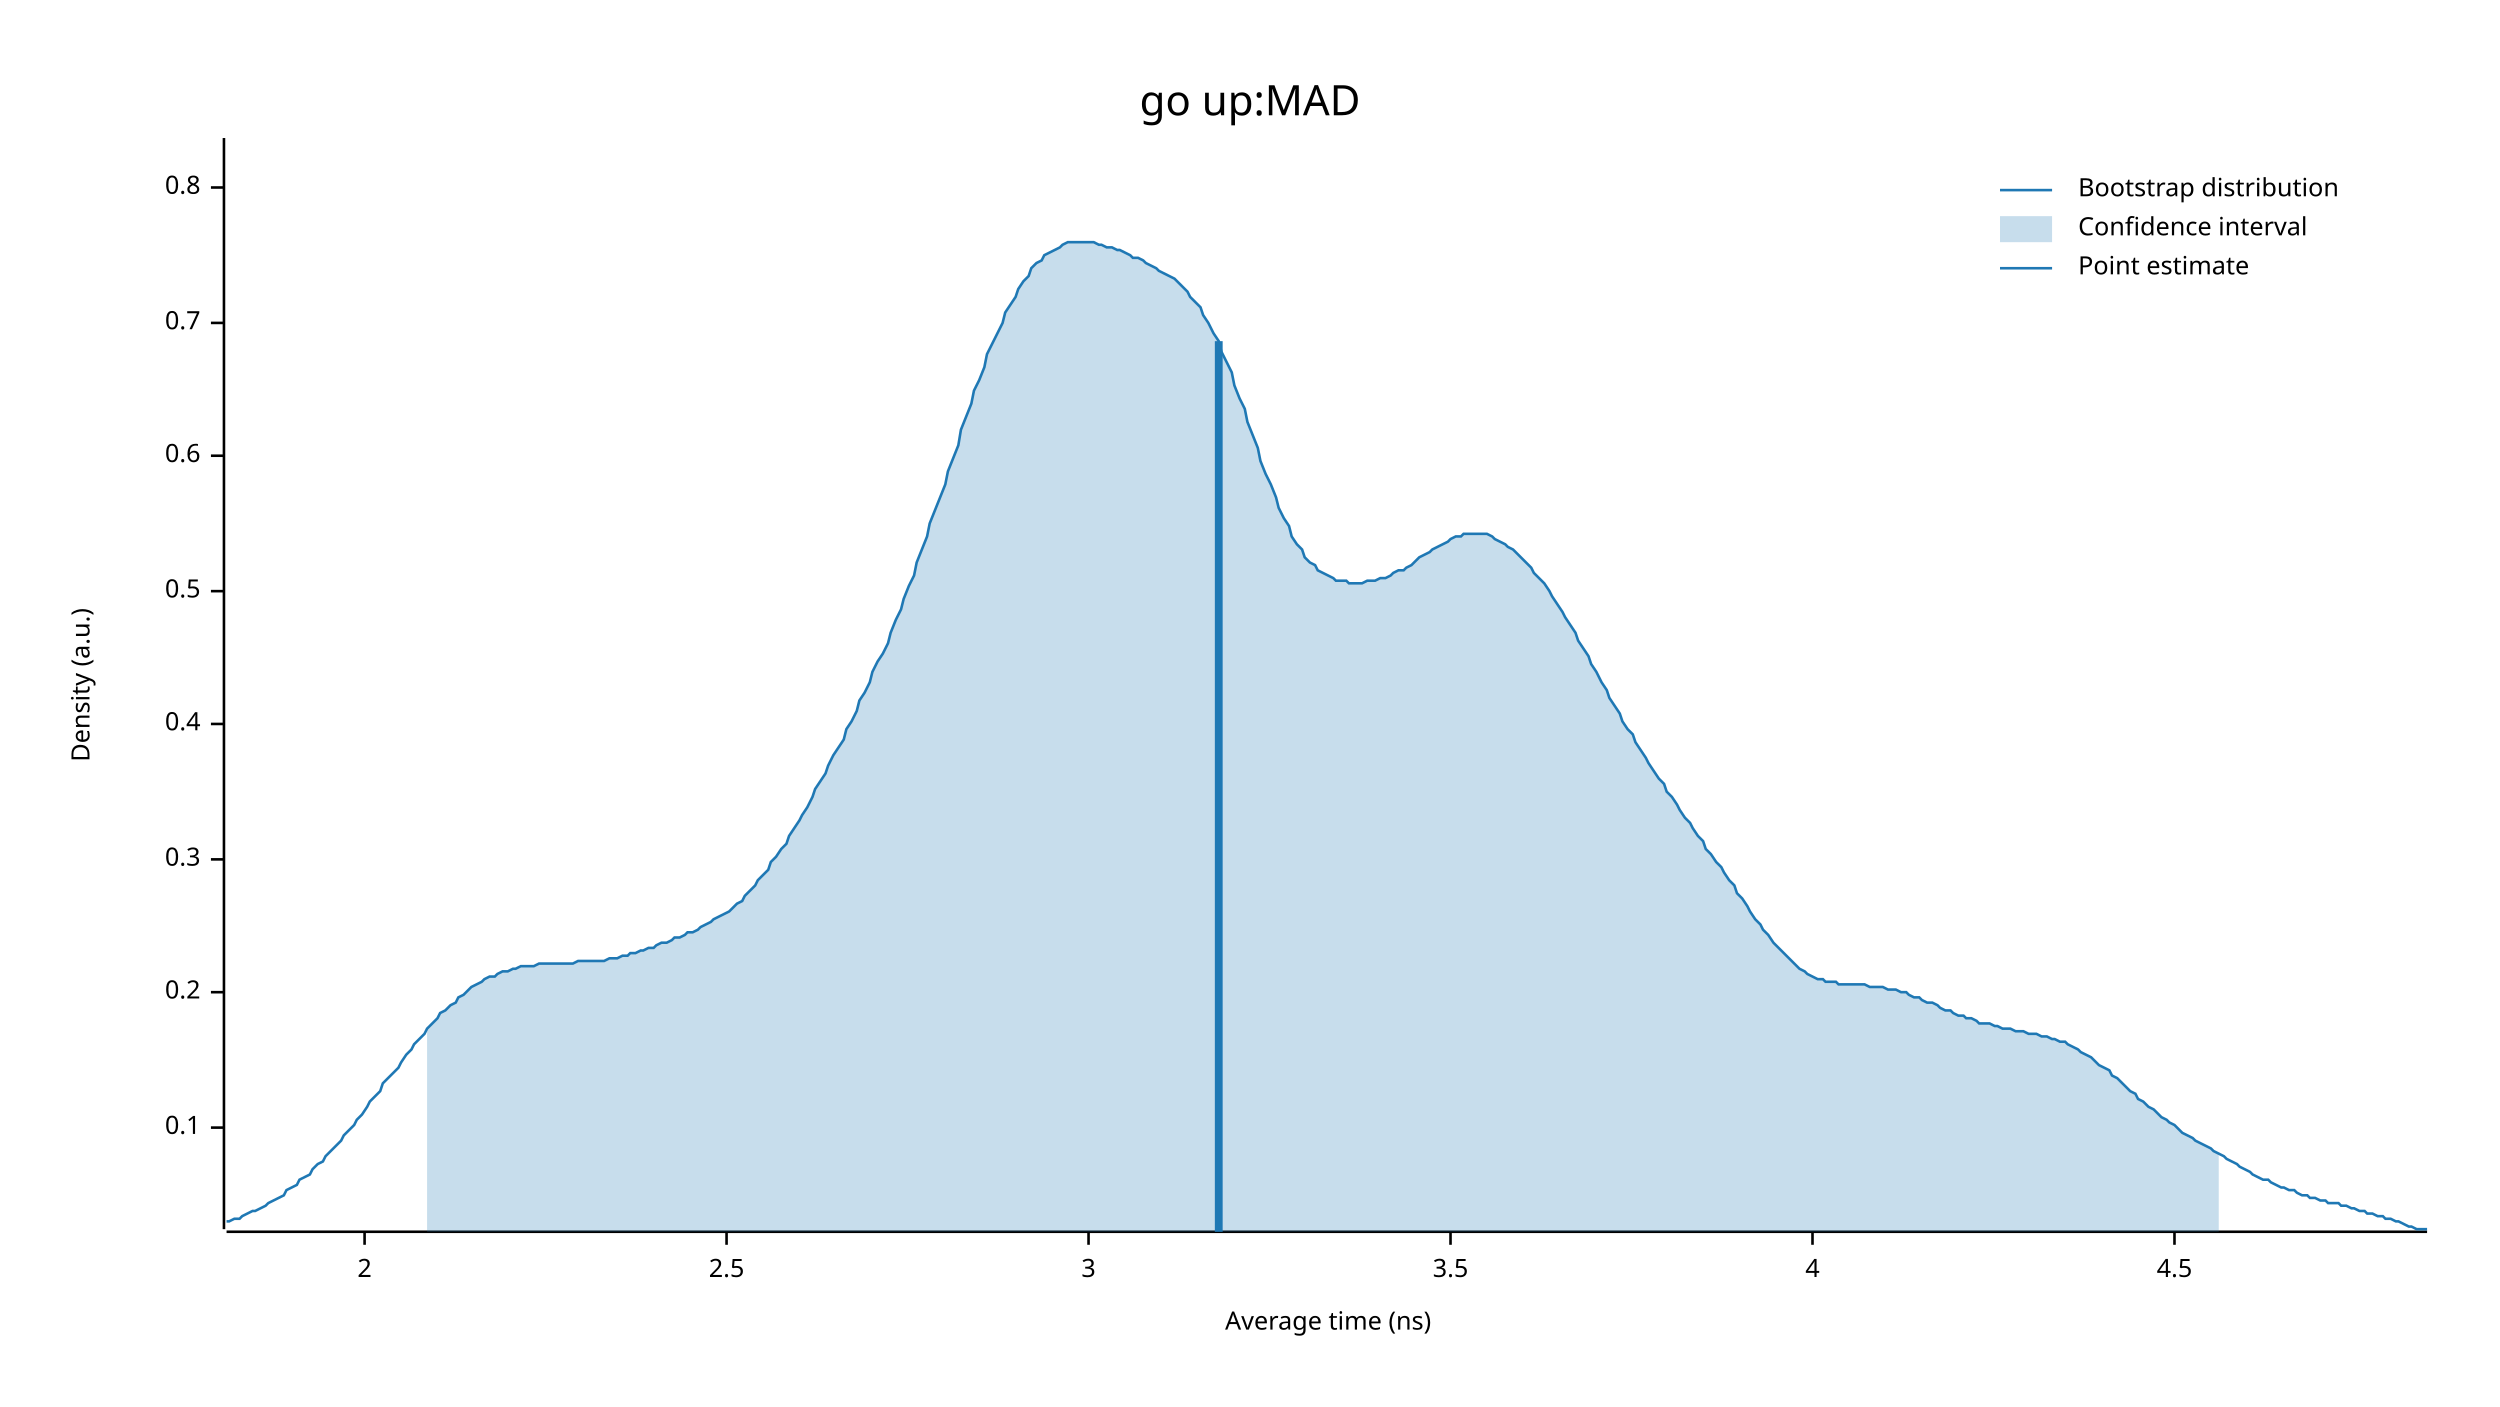
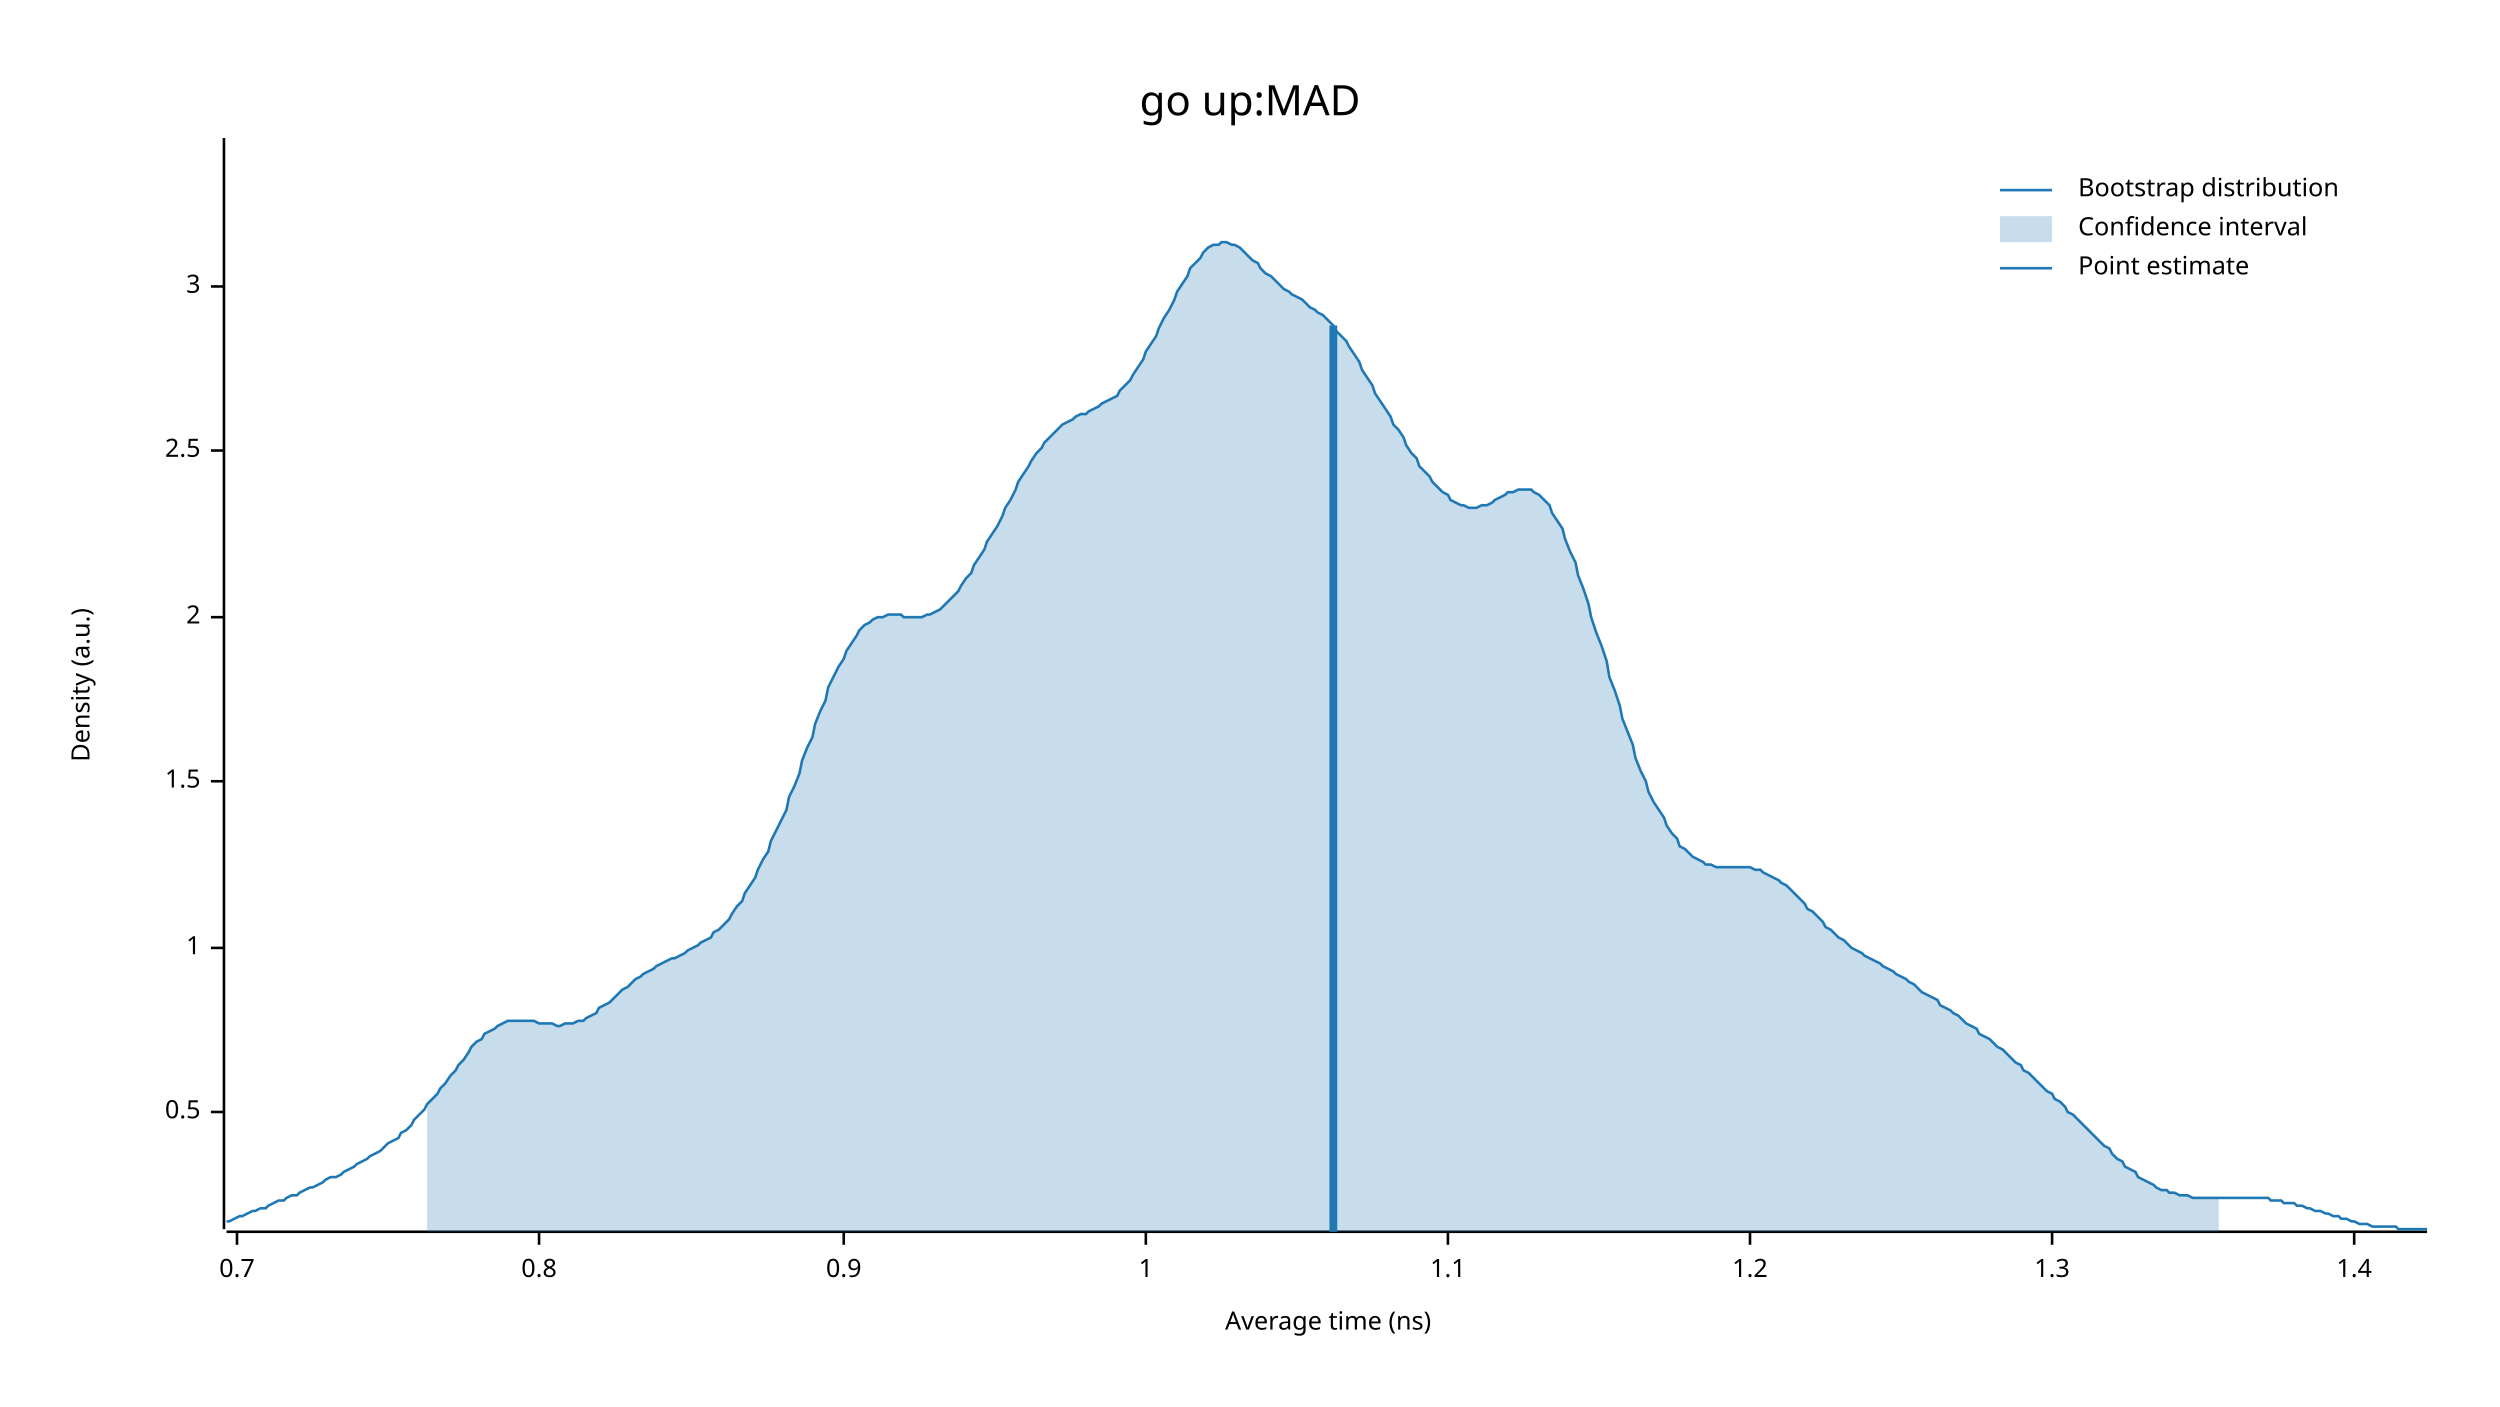
<svg xmlns="http://www.w3.org/2000/svg" width="960" height="540" viewBox="0 0 960 540">
  <text x="480" y="32" dy="0.76em" text-anchor="middle" font-family="sans-serif" font-size="16.129" opacity="1" fill="#000000">
go up:MAD
</text>
  <text x="27" y="263" dy="0.76em" text-anchor="middle" font-family="sans-serif" font-size="9.677" opacity="1" fill="#000000" transform="rotate(270, 27, 263)">
Density (a.u.)
</text>
  <text x="510" y="513" dy="-0.5ex" text-anchor="middle" font-family="sans-serif" font-size="9.677" opacity="1" fill="#000000">
Average time (ns)
</text>
  <polyline fill="none" opacity="1" stroke="#000000" stroke-width="1" points="86,53 86,472 " />
-   <text x="77" y="433" dy="0.5ex" text-anchor="end" font-family="sans-serif" font-size="9.677" opacity="1" fill="#000000">
- 0.1
- </text>
-   <polyline fill="none" opacity="1" stroke="#000000" stroke-width="1" points="81,433 86,433 " />
-   <text x="77" y="381" dy="0.5ex" text-anchor="end" font-family="sans-serif" font-size="9.677" opacity="1" fill="#000000">
- 0.2
- </text>
-   <polyline fill="none" opacity="1" stroke="#000000" stroke-width="1" points="81,381 86,381 " />
-   <text x="77" y="330" dy="0.5ex" text-anchor="end" font-family="sans-serif" font-size="9.677" opacity="1" fill="#000000">
- 0.3
- </text>
-   <polyline fill="none" opacity="1" stroke="#000000" stroke-width="1" points="81,330 86,330 " />
-   <text x="77" y="278" dy="0.5ex" text-anchor="end" font-family="sans-serif" font-size="9.677" opacity="1" fill="#000000">
- 0.4
- </text>
-   <polyline fill="none" opacity="1" stroke="#000000" stroke-width="1" points="81,278 86,278 " />
-   <text x="77" y="227" dy="0.5ex" text-anchor="end" font-family="sans-serif" font-size="9.677" opacity="1" fill="#000000">
+   <text x="77" y="427" dy="0.5ex" text-anchor="end" font-family="sans-serif" font-size="9.677" opacity="1" fill="#000000">
0.5
</text>
-   <polyline fill="none" opacity="1" stroke="#000000" stroke-width="1" points="81,227 86,227 " />
-   <text x="77" y="175" dy="0.5ex" text-anchor="end" font-family="sans-serif" font-size="9.677" opacity="1" fill="#000000">
- 0.6
+   <polyline fill="none" opacity="1" stroke="#000000" stroke-width="1" points="81,427 86,427 " />
+   <text x="77" y="364" dy="0.5ex" text-anchor="end" font-family="sans-serif" font-size="9.677" opacity="1" fill="#000000">
+ 1
</text>
-   <polyline fill="none" opacity="1" stroke="#000000" stroke-width="1" points="81,175 86,175 " />
-   <text x="77" y="124" dy="0.5ex" text-anchor="end" font-family="sans-serif" font-size="9.677" opacity="1" fill="#000000">
+   <polyline fill="none" opacity="1" stroke="#000000" stroke-width="1" points="81,364 86,364 " />
+   <text x="77" y="300" dy="0.5ex" text-anchor="end" font-family="sans-serif" font-size="9.677" opacity="1" fill="#000000">
+ 1.5
+ </text>
+   <polyline fill="none" opacity="1" stroke="#000000" stroke-width="1" points="81,300 86,300 " />
+   <text x="77" y="237" dy="0.5ex" text-anchor="end" font-family="sans-serif" font-size="9.677" opacity="1" fill="#000000">
+ 2
+ </text>
+   <polyline fill="none" opacity="1" stroke="#000000" stroke-width="1" points="81,237 86,237 " />
+   <text x="77" y="173" dy="0.5ex" text-anchor="end" font-family="sans-serif" font-size="9.677" opacity="1" fill="#000000">
+ 2.5
+ </text>
+   <polyline fill="none" opacity="1" stroke="#000000" stroke-width="1" points="81,173 86,173 " />
+   <text x="77" y="110" dy="0.5ex" text-anchor="end" font-family="sans-serif" font-size="9.677" opacity="1" fill="#000000">
+ 3
+ </text>
+   <polyline fill="none" opacity="1" stroke="#000000" stroke-width="1" points="81,110 86,110 " />
+   <polyline fill="none" opacity="1" stroke="#000000" stroke-width="1" points="87,473 932,473 " />
+   <text x="91" y="483" dy="0.76em" text-anchor="middle" font-family="sans-serif" font-size="9.677" opacity="1" fill="#000000">
0.7
</text>
-   <polyline fill="none" opacity="1" stroke="#000000" stroke-width="1" points="81,124 86,124 " />
-   <text x="77" y="72" dy="0.5ex" text-anchor="end" font-family="sans-serif" font-size="9.677" opacity="1" fill="#000000">
+   <polyline fill="none" opacity="1" stroke="#000000" stroke-width="1" points="91,473 91,478 " />
+   <text x="207" y="483" dy="0.76em" text-anchor="middle" font-family="sans-serif" font-size="9.677" opacity="1" fill="#000000">
0.8
</text>
-   <polyline fill="none" opacity="1" stroke="#000000" stroke-width="1" points="81,72 86,72 " />
-   <polyline fill="none" opacity="1" stroke="#000000" stroke-width="1" points="87,473 932,473 " />
-   <text x="140" y="483" dy="0.76em" text-anchor="middle" font-family="sans-serif" font-size="9.677" opacity="1" fill="#000000">
- 2
+   <polyline fill="none" opacity="1" stroke="#000000" stroke-width="1" points="207,473 207,478 " />
+   <text x="324" y="483" dy="0.76em" text-anchor="middle" font-family="sans-serif" font-size="9.677" opacity="1" fill="#000000">
+ 0.9
</text>
-   <polyline fill="none" opacity="1" stroke="#000000" stroke-width="1" points="140,473 140,478 " />
-   <text x="279" y="483" dy="0.76em" text-anchor="middle" font-family="sans-serif" font-size="9.677" opacity="1" fill="#000000">
- 2.5
+   <polyline fill="none" opacity="1" stroke="#000000" stroke-width="1" points="324,473 324,478 " />
+   <text x="440" y="483" dy="0.76em" text-anchor="middle" font-family="sans-serif" font-size="9.677" opacity="1" fill="#000000">
+ 1
</text>
-   <polyline fill="none" opacity="1" stroke="#000000" stroke-width="1" points="279,473 279,478 " />
-   <text x="418" y="483" dy="0.76em" text-anchor="middle" font-family="sans-serif" font-size="9.677" opacity="1" fill="#000000">
- 3
+   <polyline fill="none" opacity="1" stroke="#000000" stroke-width="1" points="440,473 440,478 " />
+   <text x="556" y="483" dy="0.76em" text-anchor="middle" font-family="sans-serif" font-size="9.677" opacity="1" fill="#000000">
+ 1.1
</text>
-   <polyline fill="none" opacity="1" stroke="#000000" stroke-width="1" points="418,473 418,478 " />
-   <text x="557" y="483" dy="0.76em" text-anchor="middle" font-family="sans-serif" font-size="9.677" opacity="1" fill="#000000">
- 3.5
+   <polyline fill="none" opacity="1" stroke="#000000" stroke-width="1" points="556,473 556,478 " />
+   <text x="672" y="483" dy="0.76em" text-anchor="middle" font-family="sans-serif" font-size="9.677" opacity="1" fill="#000000">
+ 1.2
</text>
-   <polyline fill="none" opacity="1" stroke="#000000" stroke-width="1" points="557,473 557,478 " />
-   <text x="696" y="483" dy="0.76em" text-anchor="middle" font-family="sans-serif" font-size="9.677" opacity="1" fill="#000000">
- 4
+   <polyline fill="none" opacity="1" stroke="#000000" stroke-width="1" points="672,473 672,478 " />
+   <text x="788" y="483" dy="0.76em" text-anchor="middle" font-family="sans-serif" font-size="9.677" opacity="1" fill="#000000">
+ 1.3
</text>
-   <polyline fill="none" opacity="1" stroke="#000000" stroke-width="1" points="696,473 696,478 " />
-   <text x="835" y="483" dy="0.76em" text-anchor="middle" font-family="sans-serif" font-size="9.677" opacity="1" fill="#000000">
- 4.5
+   <polyline fill="none" opacity="1" stroke="#000000" stroke-width="1" points="788,473 788,478 " />
+   <text x="904" y="483" dy="0.76em" text-anchor="middle" font-family="sans-serif" font-size="9.677" opacity="1" fill="#000000">
+ 1.4
</text>
-   <polyline fill="none" opacity="1" stroke="#000000" stroke-width="1" points="835,473 835,478 " />
-   <polyline fill="none" opacity="1" stroke="#1F78B4" stroke-width="1" points="87,469 88,469 90,468 92,468 93,467 95,466 97,465 98,465 100,464 102,463 103,462 105,461 107,460 109,459 110,457 112,456 114,455 115,453 117,452 119,451 120,449 122,447 124,446 125,444 127,442 129,440 131,438 132,436 134,434 136,432 137,430 139,428 141,425 142,423 144,421 146,419 147,416 149,414 151,412 153,410 154,408 156,405 158,403 159,401 161,399 163,397 164,395 166,393 168,391 169,389 171,388 173,386 175,385 176,383 178,382 180,380 181,379 183,378 185,377 186,376 188,375 190,375 191,374 193,373 195,373 197,372 198,372 200,371 202,371 203,371 205,371 207,370 208,370 210,370 212,370 214,370 215,370 217,370 219,370 220,370 222,369 224,369 225,369 227,369 229,369 230,369 232,369 234,368 236,368 237,368 239,367 241,367 242,366 244,366 246,365 247,365 249,364 251,364 252,363 254,362 256,362 258,361 259,360 261,360 263,359 264,358 266,358 268,357 269,356 271,355 273,354 274,353 276,352 278,351 280,350 281,349 283,347 285,346 286,344 288,342 290,340 291,338 293,336 295,334 296,331 298,329 300,326 302,324 303,321 305,318 307,315 308,313 310,310 312,306 313,303 315,300 317,297 318,294 320,290 322,287 324,284 325,280 327,277 329,273 330,269 332,266 334,262 335,258 337,254 339,251 341,247 342,243 344,238 346,234 347,230 349,225 351,221 352,216 354,211 356,206 357,201 359,196 361,191 363,186 364,181 366,176 368,171 369,165 371,160 373,155 374,150 376,146 378,141 379,136 381,132 383,128 385,124 386,120 388,117 390,114 391,111 393,108 395,106 396,103 398,101 400,100 401,98 403,97 405,96 407,95 408,94 410,93 412,93 413,93 415,93 417,93 418,93 420,93 422,94 423,94 425,95 427,95 429,96 430,96 432,97 434,98 435,99 437,99 439,100 440,101 442,102 444,103 445,104 447,105 449,106 451,107 452,108 454,110 456,112 457,114 459,116 461,118 462,121 464,124 466,128 468,131 469,135 471,139 473,143 474,148 476,153 478,157 479,162 481,167 483,172 484,177 486,182 488,186 490,191 491,195 493,199 495,202 496,206 498,209 500,211 501,214 503,216 505,217 506,219 508,220 510,221 512,222 513,223 515,223 517,223 518,224 520,224 522,224 523,224 525,223 527,223 528,223 530,222 532,222 534,221 535,220 537,219 539,219 540,218 542,217 544,215 545,214 547,213 549,212 550,211 552,210 554,209 556,208 557,207 559,206 561,206 562,205 564,205 566,205 567,205 569,205 571,205 573,206 574,207 576,208 578,209 579,210 581,211 583,213 584,214 586,216 588,218 589,220 591,222 593,224 595,227 596,229 598,232 600,235 601,237 603,240 605,243 606,246 608,249 610,252 611,255 613,258 615,262 617,265 618,268 620,271 622,274 623,277 625,280 627,282 628,285 630,288 632,291 633,293 635,296 637,299 639,301 640,304 642,306 644,309 645,311 647,314 649,316 650,318 652,321 654,323 655,326 657,328 659,331 661,333 662,335 664,338 666,340 667,343 669,345 671,348 672,350 674,353 676,355 677,357 679,359 681,362 683,364 684,365 686,367 688,369 689,370 691,372 693,373 694,374 696,375 698,376 700,376 701,377 703,377 705,377 706,378 708,378 710,378 711,378 713,378 715,378 716,378 718,379 720,379 722,379 723,379 725,380 727,380 728,380 730,381 732,381 733,382 735,383 737,383 738,384 740,385 742,385 744,386 745,387 747,388 749,388 750,389 752,390 754,390 755,391 757,391 759,392 760,393 762,393 764,393 766,394 767,394 769,395 771,395 772,395 774,396 776,396 777,396 779,397 781,397 782,397 784,398 786,398 788,399 789,399 791,400 793,400 794,401 796,402 798,403 799,404 801,405 803,406 804,407 806,409 808,410 810,411 811,413 813,414 815,416 816,417 818,419 820,420 821,422 823,423 825,425 827,426 828,427 830,429 832,430 833,431 835,432 837,434 838,435 840,436 842,437 843,438 845,439 847,440 849,441 850,442 852,443 854,444 855,445 857,446 859,447 860,448 862,449 864,450 865,451 867,452 869,453 871,453 872,454 874,455 876,456 877,456 879,457 881,457 882,458 884,459 886,459 887,460 889,460 891,461 893,461 894,462 896,462 898,462 899,463 901,463 903,464 904,464 906,465 908,465 909,466 911,466 913,467 915,467 916,468 918,468 920,469 921,469 923,470 925,471 926,471 928,472 930,472 932,472 " />
-   <polygon opacity="0.25" fill="#1F78B4" points="164,395 166,393 168,391 169,389 171,388 173,386 175,385 176,383 178,382 180,380 181,379 183,378 185,377 186,376 188,375 190,375 191,374 193,373 195,373 197,372 198,372 200,371 202,371 203,371 205,371 207,370 208,370 210,370 212,370 214,370 215,370 217,370 219,370 220,370 222,369 224,369 225,369 227,369 229,369 230,369 232,369 234,368 236,368 237,368 239,367 241,367 242,366 244,366 246,365 247,365 249,364 251,364 252,363 254,362 256,362 258,361 259,360 261,360 263,359 264,358 266,358 268,357 269,356 271,355 273,354 274,353 276,352 278,351 280,350 281,349 283,347 285,346 286,344 288,342 290,340 291,338 293,336 295,334 296,331 298,329 300,326 302,324 303,321 305,318 307,315 308,313 310,310 312,306 313,303 315,300 317,297 318,294 320,290 322,287 324,284 325,280 327,277 329,273 330,269 332,266 334,262 335,258 337,254 339,251 341,247 342,243 344,238 346,234 347,230 349,225 351,221 352,216 354,211 356,206 357,201 359,196 361,191 363,186 364,181 366,176 368,171 369,165 371,160 373,155 374,150 376,146 378,141 379,136 381,132 383,128 385,124 386,120 388,117 390,114 391,111 393,108 395,106 396,103 398,101 400,100 401,98 403,97 405,96 407,95 408,94 410,93 412,93 413,93 415,93 417,93 418,93 420,93 422,94 423,94 425,95 427,95 429,96 430,96 432,97 434,98 435,99 437,99 439,100 440,101 442,102 444,103 445,104 447,105 449,106 451,107 452,108 454,110 456,112 457,114 459,116 461,118 462,121 464,124 466,128 468,131 469,135 471,139 473,143 474,148 476,153 478,157 479,162 481,167 483,172 484,177 486,182 488,186 490,191 491,195 493,199 495,202 496,206 498,209 500,211 501,214 503,216 505,217 506,219 508,220 510,221 512,222 513,223 515,223 517,223 518,224 520,224 522,224 523,224 525,223 527,223 528,223 530,222 532,222 534,221 535,220 537,219 539,219 540,218 542,217 544,215 545,214 547,213 549,212 550,211 552,210 554,209 556,208 557,207 559,206 561,206 562,205 564,205 566,205 567,205 569,205 571,205 573,206 574,207 576,208 578,209 579,210 581,211 583,213 584,214 586,216 588,218 589,220 591,222 593,224 595,227 596,229 598,232 600,235 601,237 603,240 605,243 606,246 608,249 610,252 611,255 613,258 615,262 617,265 618,268 620,271 622,274 623,277 625,280 627,282 628,285 630,288 632,291 633,293 635,296 637,299 639,301 640,304 642,306 644,309 645,311 647,314 649,316 650,318 652,321 654,323 655,326 657,328 659,331 661,333 662,335 664,338 666,340 667,343 669,345 671,348 672,350 674,353 676,355 677,357 679,359 681,362 683,364 684,365 686,367 688,369 689,370 691,372 693,373 694,374 696,375 698,376 700,376 701,377 703,377 705,377 706,378 708,378 710,378 711,378 713,378 715,378 716,378 718,379 720,379 722,379 723,379 725,380 727,380 728,380 730,381 732,381 733,382 735,383 737,383 738,384 740,385 742,385 744,386 745,387 747,388 749,388 750,389 752,390 754,390 755,391 757,391 759,392 760,393 762,393 764,393 766,394 767,394 769,395 771,395 772,395 774,396 776,396 777,396 779,397 781,397 782,397 784,398 786,398 788,399 789,399 791,400 793,400 794,401 796,402 798,403 799,404 801,405 803,406 804,407 806,409 808,410 810,411 811,413 813,414 815,416 816,417 818,419 820,420 821,422 823,423 825,425 827,426 828,427 830,429 832,430 833,431 835,432 837,434 838,435 840,436 842,437 843,438 845,439 847,440 849,441 850,442 852,443 852,473 164,473 " />
-   <polyline fill="none" opacity="1" stroke="#1F78B4" stroke-width="3" points="468,473 468,131 " />
+   <polyline fill="none" opacity="1" stroke="#000000" stroke-width="1" points="904,473 904,478 " />
+   <polyline fill="none" opacity="1" stroke="#1F78B4" stroke-width="1" points="87,469 88,469 90,468 92,467 93,467 95,466 97,465 98,465 100,464 102,464 103,463 105,462 107,461 109,461 110,460 112,459 114,459 115,458 117,457 119,456 120,456 122,455 124,454 125,453 127,452 129,452 131,451 132,450 134,449 136,448 137,447 139,446 141,445 142,444 144,443 146,442 147,441 149,439 151,438 153,437 154,435 156,434 158,432 159,430 161,428 163,426 164,424 166,422 168,420 169,418 171,416 173,413 175,411 176,409 178,407 180,404 181,402 183,400 185,399 186,397 188,396 190,395 191,394 193,393 195,392 197,392 198,392 200,392 202,392 203,392 205,392 207,393 208,393 210,393 212,393 214,394 215,394 217,393 219,393 220,393 222,392 224,392 225,391 227,390 229,389 230,387 232,386 234,385 236,383 237,382 239,380 241,379 242,378 244,376 246,375 247,374 249,373 251,372 252,371 254,370 256,369 258,368 259,368 261,367 263,366 264,365 266,364 268,363 269,362 271,361 273,360 274,358 276,357 278,355 280,353 281,351 283,348 285,346 286,343 288,340 290,337 291,334 293,330 295,327 296,323 298,319 300,315 302,311 303,306 305,302 307,297 308,292 310,287 312,283 313,278 315,273 317,269 318,264 320,260 322,256 324,253 325,250 327,247 329,244 330,242 332,240 334,239 335,238 337,237 339,237 341,236 342,236 344,236 346,236 347,237 349,237 351,237 352,237 354,237 356,236 357,236 359,235 361,234 363,232 364,231 366,229 368,227 369,225 371,222 373,220 374,217 376,214 378,211 379,208 381,205 383,202 385,198 386,195 388,192 390,188 391,185 393,182 395,179 396,177 398,174 400,172 401,170 403,168 405,166 407,164 408,163 410,162 412,161 413,160 415,159 417,159 418,158 420,157 422,156 423,155 425,154 427,153 429,152 430,150 432,148 434,146 435,144 437,141 439,138 440,135 442,132 444,129 445,126 447,122 449,119 451,115 452,112 454,109 456,106 457,103 459,101 461,99 462,97 464,95 466,94 468,94 469,93 471,93 473,94 474,94 476,95 478,97 479,98 481,100 483,101 484,103 486,105 488,106 490,108 491,109 493,111 495,112 496,113 498,114 500,115 501,116 503,118 505,119 506,120 508,121 510,123 512,125 513,127 515,129 517,131 518,133 520,136 522,139 523,142 525,145 527,148 528,151 530,154 532,157 534,160 535,163 537,165 539,168 540,171 542,174 544,176 545,179 547,181 549,183 550,185 552,187 554,189 556,190 557,192 559,193 561,194 562,194 564,195 566,195 567,195 569,194 571,194 573,193 574,192 576,191 578,190 579,189 581,189 583,188 584,188 586,188 588,188 589,189 591,190 593,192 595,194 596,197 598,200 600,203 601,207 603,212 605,216 606,221 608,226 610,232 611,237 613,243 615,248 617,254 618,260 620,265 622,271 623,276 625,281 627,286 628,291 630,296 632,300 633,304 635,308 637,311 639,314 640,317 642,320 644,322 645,325 647,326 649,328 650,329 652,330 654,331 655,332 657,332 659,333 661,333 662,333 664,333 666,333 667,333 669,333 671,333 672,333 674,334 676,334 677,335 679,336 681,337 683,338 684,339 686,340 688,342 689,343 691,345 693,347 694,349 696,350 698,352 700,354 701,356 703,357 705,359 706,360 708,361 710,363 711,364 713,365 715,366 716,367 718,368 720,369 722,370 723,371 725,372 727,373 728,374 730,375 732,376 733,377 735,378 737,380 738,381 740,382 742,383 744,384 745,386 747,387 749,388 750,389 752,390 754,392 755,393 757,394 759,395 760,397 762,398 764,399 766,401 767,402 769,403 771,405 772,406 774,408 776,409 777,411 779,412 781,414 782,415 784,417 786,419 788,420 789,422 791,423 793,425 794,427 796,428 798,430 799,431 801,433 803,435 804,436 806,438 808,440 810,441 811,443 813,445 815,446 816,448 818,449 820,450 821,452 823,453 825,454 827,455 828,456 830,457 832,457 833,458 835,458 837,459 838,459 840,459 842,460 843,460 845,460 847,460 849,460 850,460 852,460 854,460 855,460 857,460 859,460 860,460 862,460 864,460 865,460 867,460 869,460 871,460 872,461 874,461 876,461 877,462 879,462 881,462 882,463 884,463 886,464 887,464 889,465 891,465 893,466 894,466 896,467 898,467 899,468 901,468 903,469 904,469 906,470 908,470 909,470 911,471 913,471 915,471 916,471 918,471 920,471 921,472 923,472 925,472 926,472 928,472 930,472 932,472 " />
+   <polygon opacity="0.25" fill="#1F78B4" points="164,424 166,422 168,420 169,418 171,416 173,413 175,411 176,409 178,407 180,404 181,402 183,400 185,399 186,397 188,396 190,395 191,394 193,393 195,392 197,392 198,392 200,392 202,392 203,392 205,392 207,393 208,393 210,393 212,393 214,394 215,394 217,393 219,393 220,393 222,392 224,392 225,391 227,390 229,389 230,387 232,386 234,385 236,383 237,382 239,380 241,379 242,378 244,376 246,375 247,374 249,373 251,372 252,371 254,370 256,369 258,368 259,368 261,367 263,366 264,365 266,364 268,363 269,362 271,361 273,360 274,358 276,357 278,355 280,353 281,351 283,348 285,346 286,343 288,340 290,337 291,334 293,330 295,327 296,323 298,319 300,315 302,311 303,306 305,302 307,297 308,292 310,287 312,283 313,278 315,273 317,269 318,264 320,260 322,256 324,253 325,250 327,247 329,244 330,242 332,240 334,239 335,238 337,237 339,237 341,236 342,236 344,236 346,236 347,237 349,237 351,237 352,237 354,237 356,236 357,236 359,235 361,234 363,232 364,231 366,229 368,227 369,225 371,222 373,220 374,217 376,214 378,211 379,208 381,205 383,202 385,198 386,195 388,192 390,188 391,185 393,182 395,179 396,177 398,174 400,172 401,170 403,168 405,166 407,164 408,163 410,162 412,161 413,160 415,159 417,159 418,158 420,157 422,156 423,155 425,154 427,153 429,152 430,150 432,148 434,146 435,144 437,141 439,138 440,135 442,132 444,129 445,126 447,122 449,119 451,115 452,112 454,109 456,106 457,103 459,101 461,99 462,97 464,95 466,94 468,94 469,93 471,93 473,94 474,94 476,95 478,97 479,98 481,100 483,101 484,103 486,105 488,106 490,108 491,109 493,111 495,112 496,113 498,114 500,115 501,116 503,118 505,119 506,120 508,121 510,123 512,125 513,127 515,129 517,131 518,133 520,136 522,139 523,142 525,145 527,148 528,151 530,154 532,157 534,160 535,163 537,165 539,168 540,171 542,174 544,176 545,179 547,181 549,183 550,185 552,187 554,189 556,190 557,192 559,193 561,194 562,194 564,195 566,195 567,195 569,194 571,194 573,193 574,192 576,191 578,190 579,189 581,189 583,188 584,188 586,188 588,188 589,189 591,190 593,192 595,194 596,197 598,200 600,203 601,207 603,212 605,216 606,221 608,226 610,232 611,237 613,243 615,248 617,254 618,260 620,265 622,271 623,276 625,281 627,286 628,291 630,296 632,300 633,304 635,308 637,311 639,314 640,317 642,320 644,322 645,325 647,326 649,328 650,329 652,330 654,331 655,332 657,332 659,333 661,333 662,333 664,333 666,333 667,333 669,333 671,333 672,333 674,334 676,334 677,335 679,336 681,337 683,338 684,339 686,340 688,342 689,343 691,345 693,347 694,349 696,350 698,352 700,354 701,356 703,357 705,359 706,360 708,361 710,363 711,364 713,365 715,366 716,367 718,368 720,369 722,370 723,371 725,372 727,373 728,374 730,375 732,376 733,377 735,378 737,380 738,381 740,382 742,383 744,384 745,386 747,387 749,388 750,389 752,390 754,392 755,393 757,394 759,395 760,397 762,398 764,399 766,401 767,402 769,403 771,405 772,406 774,408 776,409 777,411 779,412 781,414 782,415 784,417 786,419 788,420 789,422 791,423 793,425 794,427 796,428 798,430 799,431 801,433 803,435 804,436 806,438 808,440 810,441 811,443 813,445 815,446 816,448 818,449 820,450 821,452 823,453 825,454 827,455 828,456 830,457 832,457 833,458 835,458 837,459 838,459 840,459 842,460 843,460 845,460 847,460 849,460 850,460 852,460 852,473 164,473 " />
+   <polyline fill="none" opacity="1" stroke="#1F78B4" stroke-width="3" points="512,473 512,125 " />
  <text x="798" y="68" dy="0.76em" text-anchor="start" font-family="sans-serif" font-size="9.677" opacity="1" fill="#000000">
Bootstrap distribution
</text>
  <text x="798" y="83" dy="0.76em" text-anchor="start" font-family="sans-serif" font-size="9.677" opacity="1" fill="#000000">
Confidence interval
</text>
  <text x="798" y="98" dy="0.76em" text-anchor="start" font-family="sans-serif" font-size="9.677" opacity="1" fill="#000000">
Point estimate
</text>
  <polyline fill="none" opacity="1" stroke="#1F78B4" stroke-width="1" points="768,73 788,73 " />
  <rect x="768" y="83" width="20" height="10" opacity="0.25" fill="#1F78B4" stroke="none" />
  <polyline fill="none" opacity="1" stroke="#1F78B4" stroke-width="1" points="768,103 788,103 " />
</svg>
